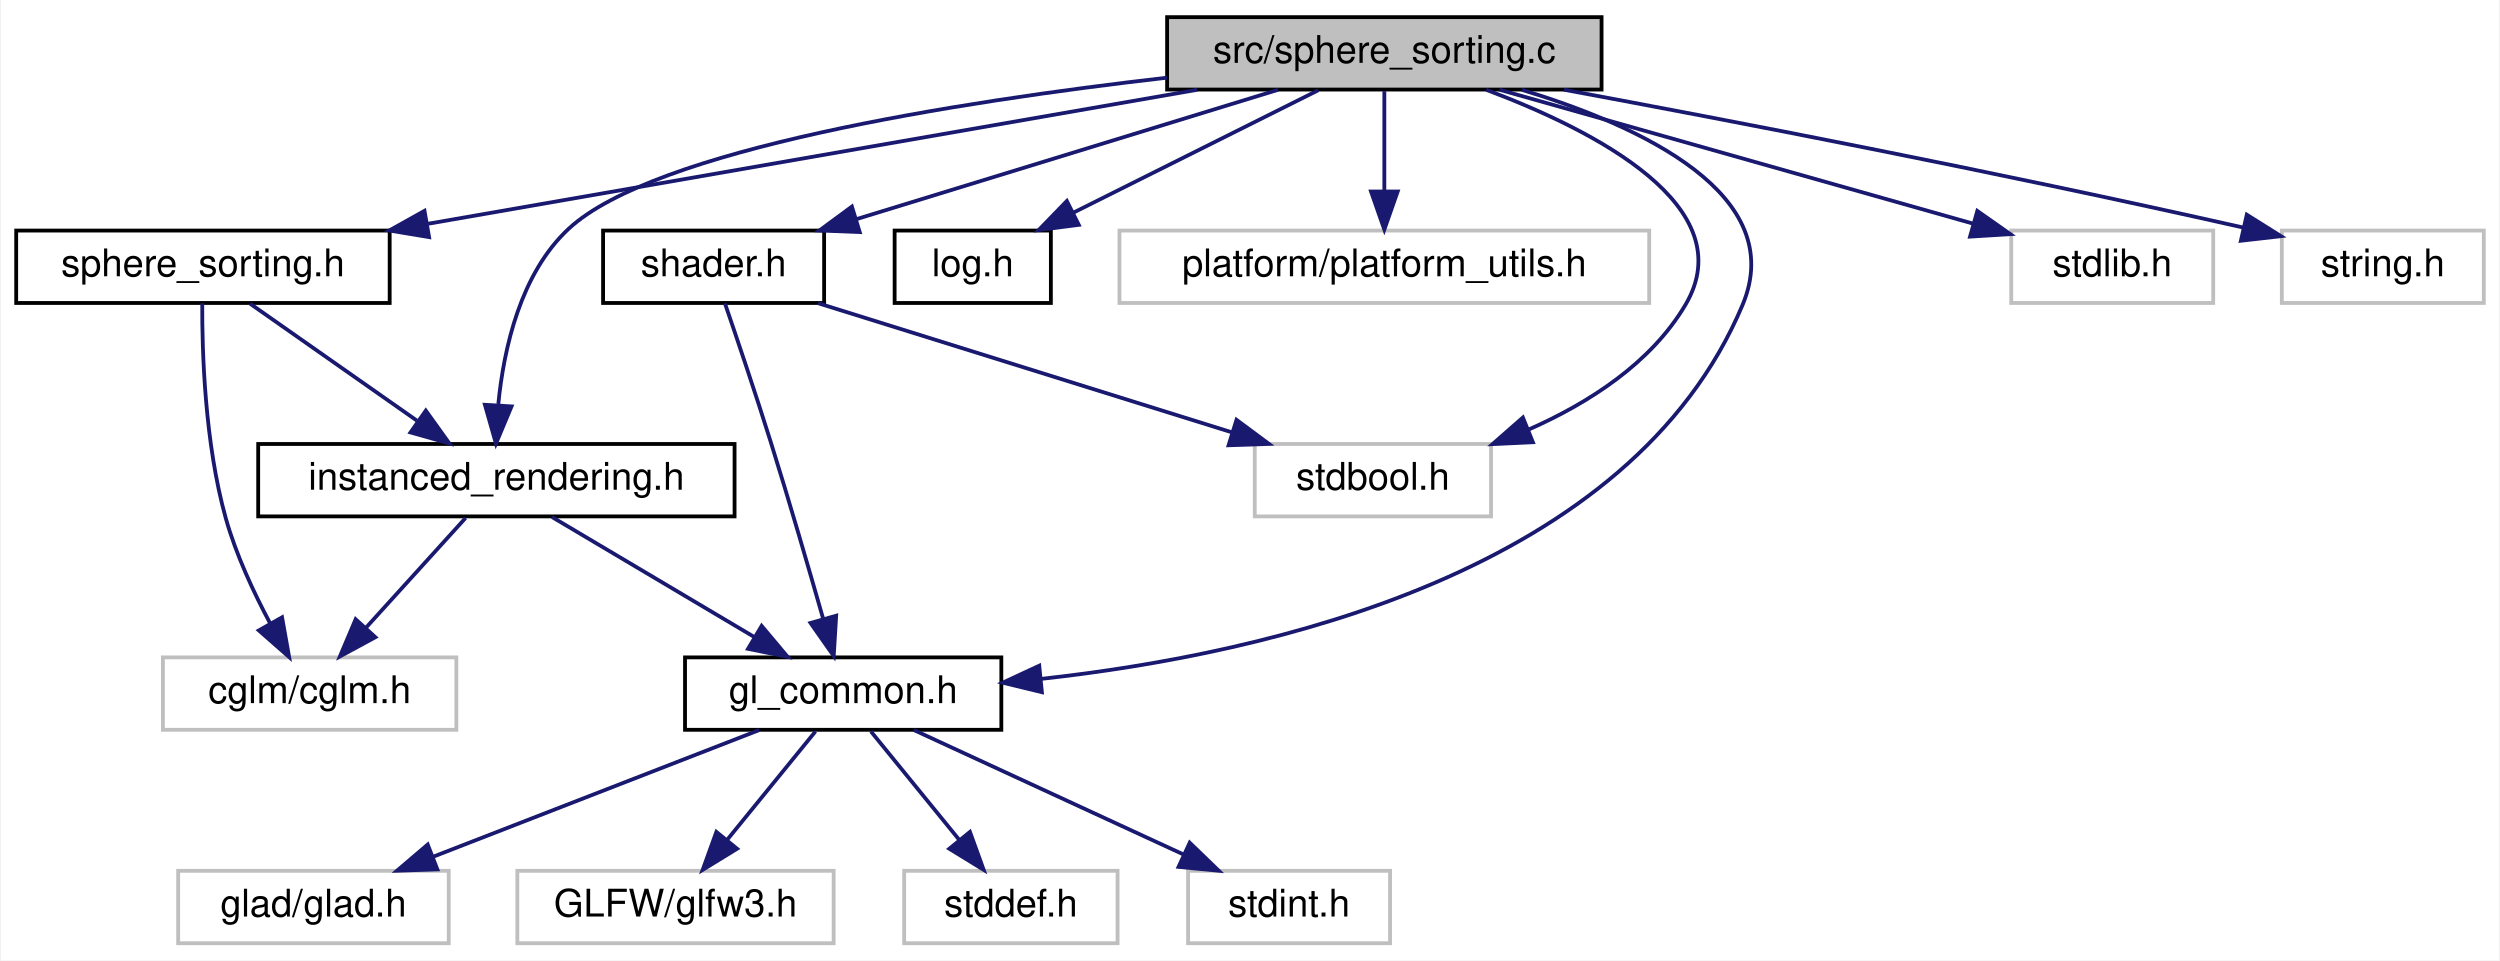
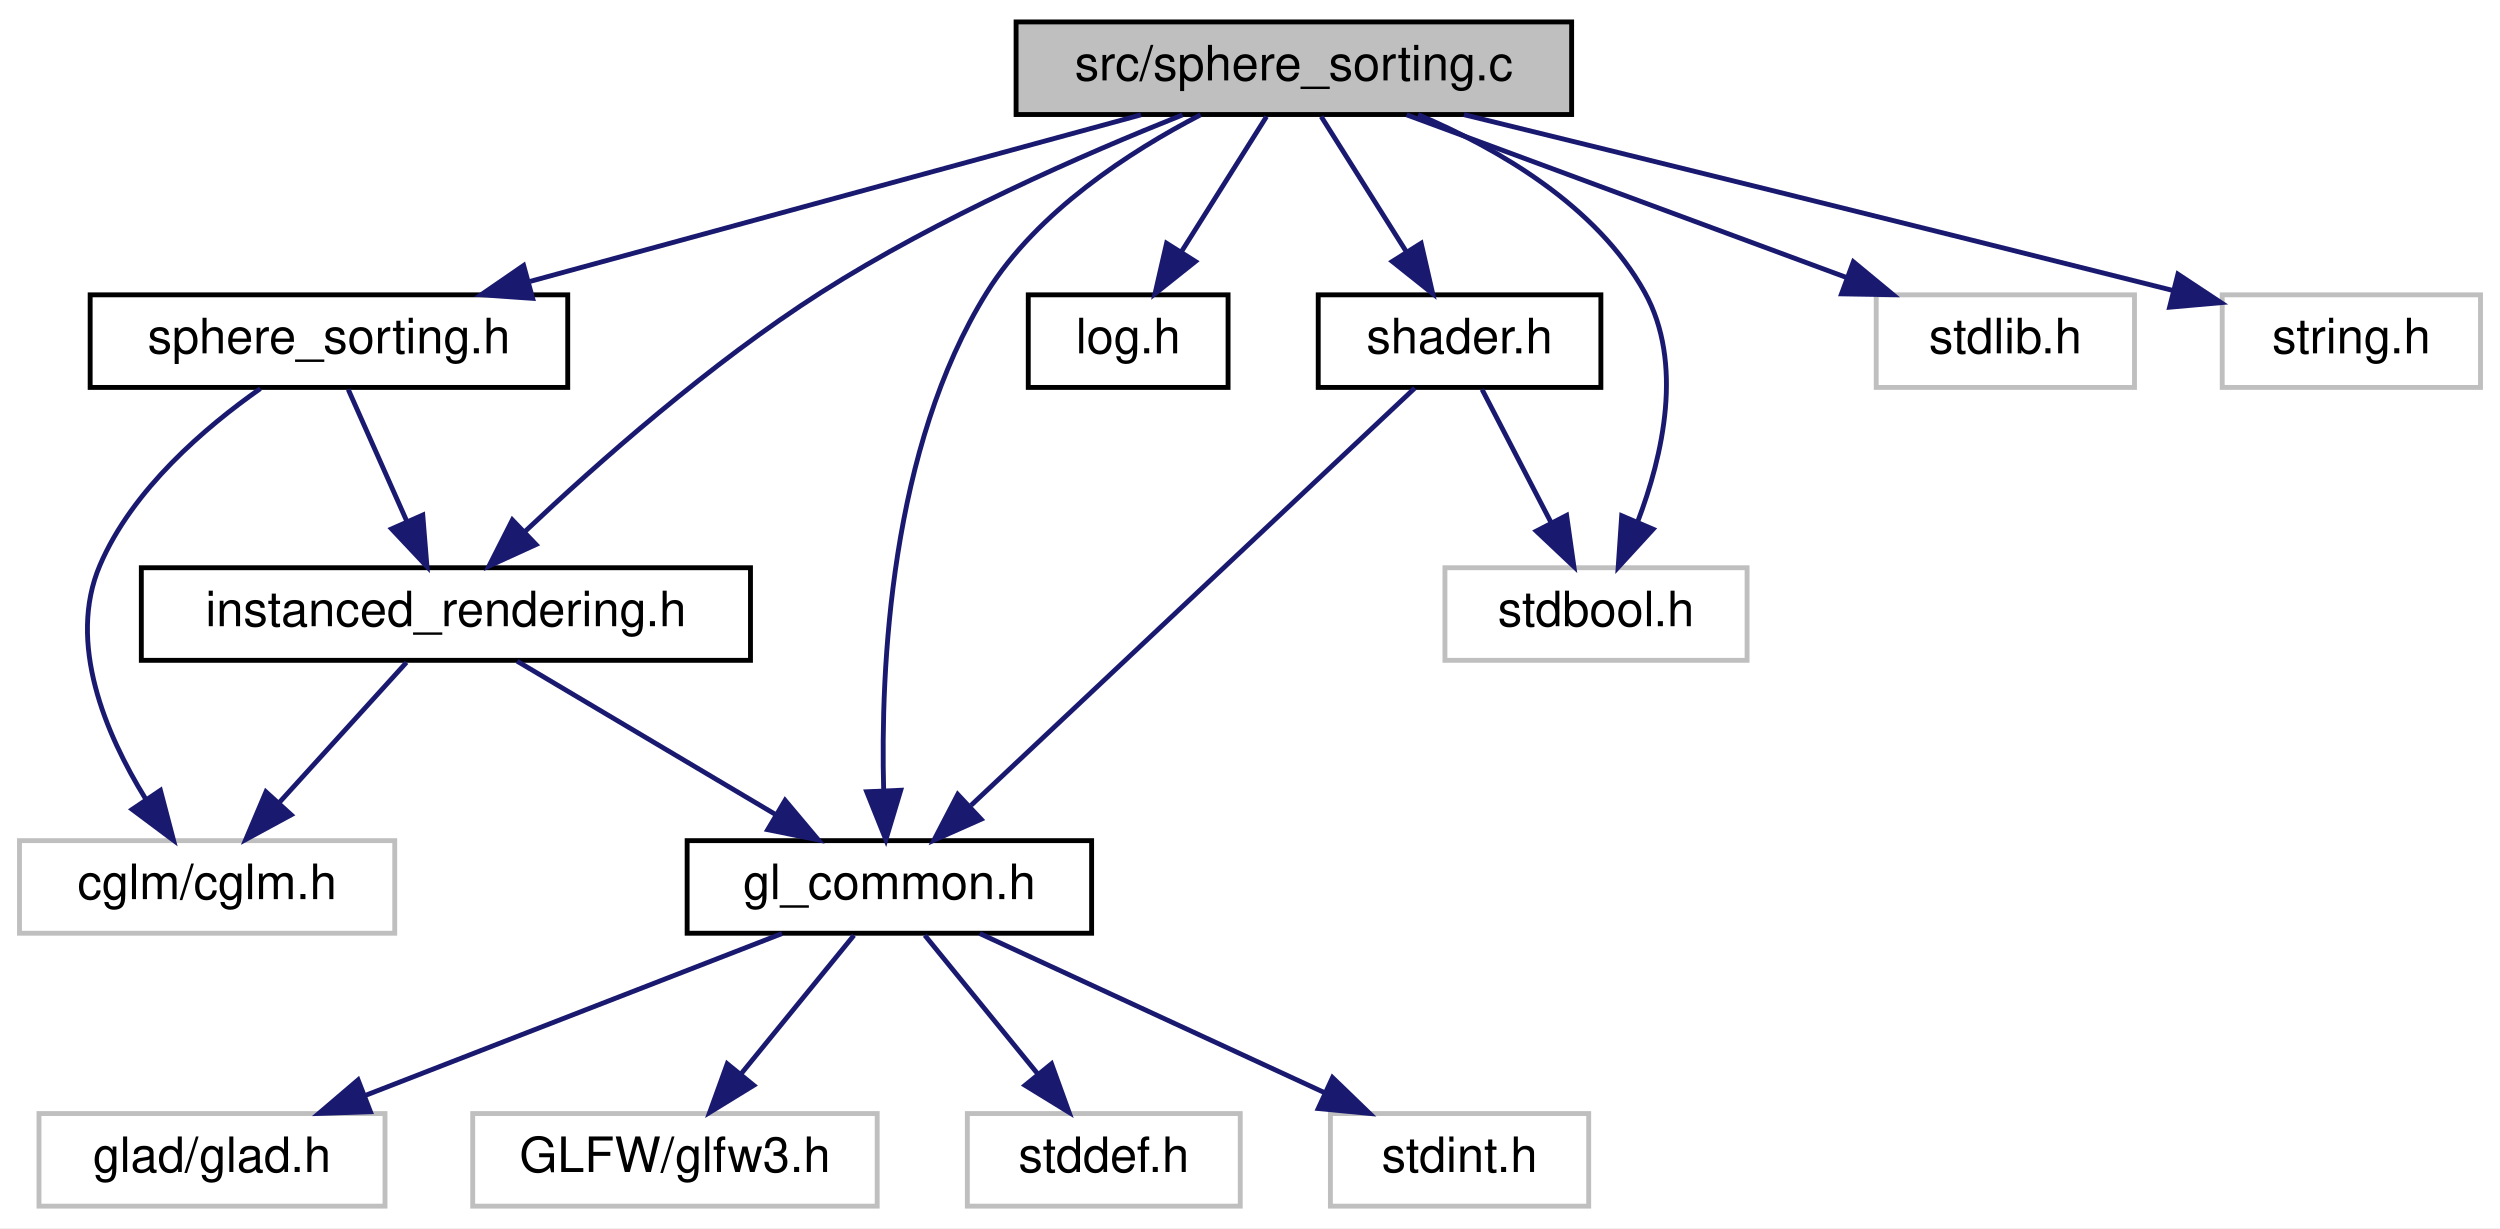
- <svg xmlns="http://www.w3.org/2000/svg" xmlns:xlink="http://www.w3.org/1999/xlink" width="656pt" height="252pt" viewBox="0.00 0.00 655.50 252.00">
+ <svg xmlns="http://www.w3.org/2000/svg" xmlns:xlink="http://www.w3.org/1999/xlink" width="513pt" height="252pt" viewBox="0.00 0.00 513.00 252.00">
  <g id="graph0" class="graph" transform="scale(1 1) rotate(0) translate(4 248)">
-     <polygon fill="white" stroke="transparent" points="-4,4 -4,-248 651.5,-248 651.5,4 -4,4" />
+     <polygon fill="white" stroke="transparent" points="-4,4 -4,-248 509,-248 509,4 -4,4" />
    <g id="node1" class="node">
      <g id="a_node1">
        <a xlink:title=" ">
-           <polygon fill="#bfbfbf" stroke="black" points="302,-224.5 302,-243.5 416,-243.5 416,-224.5 302,-224.5" />
-           <text text-anchor="middle" x="359" y="-231.5" font-family="Helvetica,sans-Serif" font-size="10.00">src/sphere_sorting.c</text>
+           <polygon fill="#bfbfbf" stroke="black" points="204.5,-224.5 204.5,-243.5 318.5,-243.5 318.5,-224.5 204.5,-224.5" />
+           <text text-anchor="middle" x="261.5" y="-231.5" font-family="Helvetica,sans-Serif" font-size="10.00">src/sphere_sorting.c</text>
        </a>
      </g>
    </g>
    <g id="node2" class="node">
      <g id="a_node2">
        <a xlink:href="sphere__sorting_8h.html" target="_top" xlink:title="Back-to-front sorting for transparent geometry.">
-           <polygon fill="white" stroke="black" points="0,-168.5 0,-187.5 98,-187.5 98,-168.5 0,-168.5" />
-           <text text-anchor="middle" x="49" y="-175.5" font-family="Helvetica,sans-Serif" font-size="10.00">sphere_sorting.h</text>
+           <polygon fill="white" stroke="black" points="14.5,-168.5 14.5,-187.5 112.5,-187.5 112.5,-168.5 14.5,-168.5" />
+           <text text-anchor="middle" x="63.5" y="-175.5" font-family="Helvetica,sans-Serif" font-size="10.00">sphere_sorting.h</text>
        </a>
      </g>
    </g>
    <g id="edge1" class="edge">
-       <path fill="none" stroke="midnightblue" d="M309.88,-224.44C255.12,-214.9 166.59,-199.48 108.09,-189.29" />
-       <polygon fill="midnightblue" stroke="midnightblue" points="108.34,-185.78 97.89,-187.52 107.14,-192.68 108.34,-185.78" />
+       <path fill="none" stroke="midnightblue" d="M230.13,-224.44C196.24,-215.2 142.1,-200.44 104.78,-190.26" />
+       <polygon fill="midnightblue" stroke="midnightblue" points="105.3,-186.77 94.73,-187.52 103.45,-193.52 105.3,-186.77" />
    </g>
    <g id="node3" class="node">
      <g id="a_node3">
        <a xlink:href="instanced__rendering_8h.html" target="_top" xlink:title="Mesh-based instanced rendering for spheres.">
-           <polygon fill="white" stroke="black" points="63.5,-112.5 63.5,-131.5 188.5,-131.5 188.5,-112.5 63.5,-112.5" />
-           <text text-anchor="middle" x="126" y="-119.5" font-family="Helvetica,sans-Serif" font-size="10.00">instanced_rendering.h</text>
+           <polygon fill="white" stroke="black" points="25,-112.5 25,-131.5 150,-131.5 150,-112.5 25,-112.5" />
+           <text text-anchor="middle" x="87.5" y="-119.5" font-family="Helvetica,sans-Serif" font-size="10.00">instanced_rendering.h</text>
        </a>
      </g>
    </g>
    <g id="edge11" class="edge">
-       <path fill="none" stroke="midnightblue" d="M301.99,-227.62C246.53,-221.25 167.46,-208.79 145,-188 132.34,-176.28 127.95,-156.63 126.51,-142" />
-       <polygon fill="midnightblue" stroke="midnightblue" points="129.98,-141.36 125.89,-131.59 122.99,-141.78 129.98,-141.36" />
+       <path fill="none" stroke="midnightblue" d="M238.66,-224.43C218.42,-216.36 188.45,-203.27 164.5,-188 141.85,-173.55 118.67,-153.05 103.74,-138.95" />
+       <polygon fill="midnightblue" stroke="midnightblue" points="105.99,-136.26 96.35,-131.86 101.14,-141.31 105.99,-136.26" />
    </g>
    <g id="node4" class="node">
      <g id="a_node4">
        <a xlink:href="gl__common_8h.html" target="_top" xlink:title="Common OpenGL definitions, RAII helpers, and utilities.">
-           <polygon fill="white" stroke="black" points="175.5,-56.5 175.5,-75.5 258.5,-75.5 258.5,-56.5 175.5,-56.5" />
-           <text text-anchor="middle" x="217" y="-63.5" font-family="Helvetica,sans-Serif" font-size="10.00">gl_common.h</text>
+           <polygon fill="white" stroke="black" points="137,-56.5 137,-75.5 220,-75.5 220,-56.5 137,-56.5" />
+           <text text-anchor="middle" x="178.5" y="-63.5" font-family="Helvetica,sans-Serif" font-size="10.00">gl_common.h</text>
        </a>
      </g>
    </g>
    <g id="edge10" class="edge">
-       <path fill="none" stroke="midnightblue" d="M395.11,-224.43C426.48,-214.89 465.12,-196.91 453,-168 423.67,-98.07 329.07,-76.48 268.92,-69.86" />
-       <polygon fill="midnightblue" stroke="midnightblue" points="269.14,-66.37 258.85,-68.86 268.45,-73.33 269.14,-66.37" />
+       <path fill="none" stroke="midnightblue" d="M242.35,-224.44C227.91,-216.95 208.88,-204.66 198.5,-188 178.68,-156.19 176.66,-110.91 177.33,-85.73" />
+       <polygon fill="midnightblue" stroke="midnightblue" points="180.83,-85.84 177.78,-75.69 173.84,-85.53 180.83,-85.84" />
    </g>
    <g id="node10" class="node">
      <g id="a_node10">
        <a xlink:href="log_8h.html" target="_top" xlink:title="Thread-safe logging utility with timestamps and severity levels.">
-           <polygon fill="white" stroke="black" points="230.5,-168.5 230.5,-187.5 271.5,-187.5 271.5,-168.5 230.5,-168.5" />
-           <text text-anchor="middle" x="251" y="-175.5" font-family="Helvetica,sans-Serif" font-size="10.00">log.h</text>
+           <polygon fill="white" stroke="black" points="207,-168.5 207,-187.5 248,-187.5 248,-168.5 207,-168.5" />
+           <text text-anchor="middle" x="227.5" y="-175.5" font-family="Helvetica,sans-Serif" font-size="10.00">log.h</text>
        </a>
      </g>
    </g>
    <g id="edge12" class="edge">
-       <path fill="none" stroke="midnightblue" d="M341.65,-224.32C324.33,-215.66 297.48,-202.24 277.5,-192.25" />
-       <polygon fill="midnightblue" stroke="midnightblue" points="278.82,-189 268.31,-187.65 275.69,-195.26 278.82,-189" />
+       <path fill="none" stroke="midnightblue" d="M255.89,-224.08C251.13,-216.53 244.18,-205.49 238.35,-196.23" />
+       <polygon fill="midnightblue" stroke="midnightblue" points="241.3,-194.35 233.01,-187.75 235.38,-198.08 241.3,-194.35" />
    </g>
    <g id="node11" class="node">
      <g id="a_node11">
-         <a xlink:title=" ">
-           <polygon fill="white" stroke="#bfbfbf" points="289.5,-168.5 289.5,-187.5 428.5,-187.5 428.5,-168.5 289.5,-168.5" />
-           <text text-anchor="middle" x="359" y="-175.5" font-family="Helvetica,sans-Serif" font-size="10.00">platform/platform_utils.h</text>
+         <a xlink:href="shader_8h.html" target="_top" xlink:title="High-level OpenGL shader management with metadata and uniform caching.">
+           <polygon fill="white" stroke="black" points="266.5,-168.5 266.5,-187.5 324.5,-187.5 324.5,-168.5 266.5,-168.5" />
+           <text text-anchor="middle" x="295.5" y="-175.5" font-family="Helvetica,sans-Serif" font-size="10.00">shader.h</text>
        </a>
      </g>
    </g>
    <g id="edge13" class="edge">
-       <path fill="none" stroke="midnightblue" d="M359,-224.08C359,-217.01 359,-206.86 359,-197.99" />
-       <polygon fill="midnightblue" stroke="midnightblue" points="362.5,-197.75 359,-187.75 355.5,-197.75 362.5,-197.75" />
+       <path fill="none" stroke="midnightblue" d="M267.11,-224.08C271.87,-216.53 278.82,-205.49 284.65,-196.23" />
+       <polygon fill="midnightblue" stroke="midnightblue" points="287.62,-198.08 289.99,-187.75 281.7,-194.35 287.62,-198.08" />
    </g>
    <g id="node12" class="node">
      <g id="a_node12">
-         <a xlink:href="shader_8h.html" target="_top" xlink:title="High-level OpenGL shader management with metadata and uniform caching.">
-           <polygon fill="white" stroke="black" points="154,-168.5 154,-187.5 212,-187.5 212,-168.5 154,-168.5" />
-           <text text-anchor="middle" x="183" y="-175.5" font-family="Helvetica,sans-Serif" font-size="10.00">shader.h</text>
+         <a xlink:title=" ">
+           <polygon fill="white" stroke="#bfbfbf" points="292.5,-112.5 292.5,-131.5 354.5,-131.5 354.5,-112.5 292.5,-112.5" />
+           <text text-anchor="middle" x="323.5" y="-119.5" font-family="Helvetica,sans-Serif" font-size="10.00">stdbool.h</text>
        </a>
      </g>
    </g>
-     <g id="edge14" class="edge">
-       <path fill="none" stroke="midnightblue" d="M331.11,-224.44C301.25,-215.28 253.69,-200.69 220.54,-190.52" />
-       <polygon fill="midnightblue" stroke="midnightblue" points="221.34,-187.1 210.76,-187.52 219.29,-193.8 221.34,-187.1" />
+     <g id="edge16" class="edge">
+       <path fill="none" stroke="midnightblue" d="M287,-224.47C303.49,-217.48 323.64,-205.79 333.5,-188 341.53,-173.52 337.25,-154.58 332.03,-140.89" />
+       <polygon fill="midnightblue" stroke="midnightblue" points="335.21,-139.41 328.05,-131.6 328.77,-142.17 335.21,-139.41" />
    </g>
    <g id="node13" class="node">
      <g id="a_node13">
        <a xlink:title=" ">
-           <polygon fill="white" stroke="#bfbfbf" points="325,-112.5 325,-131.5 387,-131.5 387,-112.5 325,-112.5" />
-           <text text-anchor="middle" x="356" y="-119.5" font-family="Helvetica,sans-Serif" font-size="10.00">stdbool.h</text>
+           <polygon fill="white" stroke="#bfbfbf" points="381,-168.5 381,-187.5 434,-187.5 434,-168.5 381,-168.5" />
+           <text text-anchor="middle" x="407.5" y="-175.5" font-family="Helvetica,sans-Serif" font-size="10.00">stdlib.h</text>
        </a>
      </g>
    </g>
    <g id="edge17" class="edge">
-       <path fill="none" stroke="midnightblue" d="M385.72,-224.44C414.2,-213.77 453.24,-193.75 438,-168 428.96,-152.72 412.69,-142.29 397.01,-135.35" />
-       <polygon fill="midnightblue" stroke="midnightblue" points="397.98,-131.96 387.39,-131.46 395.36,-138.45 397.98,-131.96" />
+       <path fill="none" stroke="midnightblue" d="M284.63,-224.44C308.98,-215.44 347.51,-201.19 374.92,-191.05" />
+       <polygon fill="midnightblue" stroke="midnightblue" points="376.31,-194.27 384.47,-187.52 373.88,-187.7 376.31,-194.27" />
    </g>
    <g id="node14" class="node">
      <g id="a_node14">
        <a xlink:title=" ">
-           <polygon fill="white" stroke="#bfbfbf" points="523.5,-168.5 523.5,-187.5 576.5,-187.5 576.5,-168.5 523.5,-168.5" />
-           <text text-anchor="middle" x="550" y="-175.5" font-family="Helvetica,sans-Serif" font-size="10.00">stdlib.h</text>
+           <polygon fill="white" stroke="#bfbfbf" points="452,-168.5 452,-187.5 505,-187.5 505,-168.5 452,-168.5" />
+           <text text-anchor="middle" x="478.5" y="-175.5" font-family="Helvetica,sans-Serif" font-size="10.00">string.h</text>
        </a>
      </g>
    </g>
    <g id="edge18" class="edge">
-       <path fill="none" stroke="midnightblue" d="M389.26,-224.44C423.01,-214.9 477.58,-199.47 513.62,-189.28" />
-       <polygon fill="midnightblue" stroke="midnightblue" points="514.6,-192.65 523.27,-186.56 512.69,-185.91 514.6,-192.65" />
-     </g>
-     <g id="node15" class="node">
-       <g id="a_node15">
-         <a xlink:title=" ">
-           <polygon fill="white" stroke="#bfbfbf" points="594.5,-168.5 594.5,-187.5 647.5,-187.5 647.5,-168.5 594.5,-168.5" />
-           <text text-anchor="middle" x="621" y="-175.5" font-family="Helvetica,sans-Serif" font-size="10.00">string.h</text>
-         </a>
-       </g>
-     </g>
-     <g id="edge19" class="edge">
-       <path fill="none" stroke="midnightblue" d="M406.12,-224.46C449.98,-216.32 517.41,-203.37 584.41,-188.28" />
-       <polygon fill="midnightblue" stroke="midnightblue" points="585.31,-191.66 594.28,-186.03 583.76,-184.83 585.31,-191.66" />
+       <path fill="none" stroke="midnightblue" d="M296.41,-224.47C331.07,-215.98 385.95,-202.47 442.02,-188.36" />
+       <polygon fill="midnightblue" stroke="midnightblue" points="442.91,-191.74 451.75,-185.9 441.2,-184.96 442.91,-191.74" />
    </g>
    <g id="edge2" class="edge">
-       <path fill="none" stroke="midnightblue" d="M61.37,-168.32C73.16,-160.06 91.13,-147.45 105.14,-137.63" />
-       <polygon fill="midnightblue" stroke="midnightblue" points="107.48,-140.26 113.66,-131.65 103.46,-134.53 107.48,-140.26" />
+       <path fill="none" stroke="midnightblue" d="M67.46,-168.08C70.71,-160.77 75.42,-150.18 79.45,-141.1" />
+       <polygon fill="midnightblue" stroke="midnightblue" points="82.75,-142.31 83.61,-131.75 76.35,-139.47 82.75,-142.31" />
    </g>
    <g id="node9" class="node">
      <g id="a_node9">
        <a xlink:title=" ">
-           <polygon fill="white" stroke="#bfbfbf" points="38.5,-56.5 38.5,-75.5 115.5,-75.5 115.5,-56.5 38.5,-56.5" />
-           <text text-anchor="middle" x="77" y="-63.5" font-family="Helvetica,sans-Serif" font-size="10.00">cglm/cglm.h</text>
+           <polygon fill="white" stroke="#bfbfbf" points="0,-56.5 0,-75.5 77,-75.5 77,-56.5 0,-56.5" />
+           <text text-anchor="middle" x="38.5" y="-63.5" font-family="Helvetica,sans-Serif" font-size="10.00">cglm/cglm.h</text>
        </a>
      </g>
    </g>
    <g id="edge9" class="edge">
-       <path fill="none" stroke="midnightblue" d="M48.82,-168.41C48.76,-155.8 49.49,-131.64 55,-112 57.67,-102.48 62.31,-92.53 66.64,-84.42" />
-       <polygon fill="midnightblue" stroke="midnightblue" points="69.76,-86.02 71.62,-75.59 63.66,-82.58 69.76,-86.02" />
+       <path fill="none" stroke="midnightblue" d="M49.42,-168.26C38.15,-160.35 23.15,-147.58 16.5,-132 9.72,-116.13 17.66,-97.41 25.83,-84.15" />
+       <polygon fill="midnightblue" stroke="midnightblue" points="28.92,-85.82 31.61,-75.57 23.12,-81.91 28.92,-85.82" />
    </g>
    <g id="edge3" class="edge">
-       <path fill="none" stroke="midnightblue" d="M140.62,-112.32C154.95,-103.82 177.01,-90.73 193.75,-80.8" />
-       <polygon fill="midnightblue" stroke="midnightblue" points="195.6,-83.77 202.42,-75.65 192.03,-77.75 195.6,-83.77" />
+       <path fill="none" stroke="midnightblue" d="M102.12,-112.32C116.45,-103.82 138.51,-90.73 155.25,-80.8" />
+       <polygon fill="midnightblue" stroke="midnightblue" points="157.1,-83.77 163.92,-75.65 153.53,-77.75 157.1,-83.77" />
    </g>
    <g id="edge8" class="edge">
-       <path fill="none" stroke="midnightblue" d="M117.91,-112.08C110.84,-104.3 100.41,-92.8 91.85,-83.37" />
-       <polygon fill="midnightblue" stroke="midnightblue" points="94.25,-80.8 84.94,-75.75 89.07,-85.51 94.25,-80.8" />
+       <path fill="none" stroke="midnightblue" d="M79.41,-112.08C72.34,-104.3 61.91,-92.8 53.35,-83.37" />
+       <polygon fill="midnightblue" stroke="midnightblue" points="55.75,-80.8 46.44,-75.75 50.57,-85.51 55.75,-80.8" />
    </g>
    <g id="node5" class="node">
      <g id="a_node5">
        <a xlink:title=" ">
-           <polygon fill="white" stroke="#bfbfbf" points="42.5,-0.5 42.5,-19.5 113.5,-19.5 113.5,-0.5 42.5,-0.5" />
-           <text text-anchor="middle" x="78" y="-7.5" font-family="Helvetica,sans-Serif" font-size="10.00">glad/glad.h</text>
+           <polygon fill="white" stroke="#bfbfbf" points="4,-0.5 4,-19.5 75,-19.5 75,-0.5 4,-0.5" />
+           <text text-anchor="middle" x="39.5" y="-7.5" font-family="Helvetica,sans-Serif" font-size="10.00">glad/glad.h</text>
        </a>
      </g>
    </g>
    <g id="edge4" class="edge">
-       <path fill="none" stroke="midnightblue" d="M194.98,-56.44C171.9,-47.48 135.44,-33.31 109.36,-23.18" />
-       <polygon fill="midnightblue" stroke="midnightblue" points="110.51,-19.88 99.92,-19.52 107.98,-26.4 110.51,-19.88" />
+       <path fill="none" stroke="midnightblue" d="M156.48,-56.44C133.4,-47.48 96.94,-33.31 70.86,-23.18" />
+       <polygon fill="midnightblue" stroke="midnightblue" points="72.01,-19.88 61.42,-19.52 69.48,-26.4 72.01,-19.88" />
    </g>
    <g id="node6" class="node">
      <g id="a_node6">
        <a xlink:title=" ">
-           <polygon fill="white" stroke="#bfbfbf" points="131.5,-0.5 131.5,-19.5 214.5,-19.5 214.5,-0.5 131.5,-0.5" />
-           <text text-anchor="middle" x="173" y="-7.5" font-family="Helvetica,sans-Serif" font-size="10.00">GLFW/glfw3.h</text>
+           <polygon fill="white" stroke="#bfbfbf" points="93,-0.5 93,-19.5 176,-19.5 176,-0.5 93,-0.5" />
+           <text text-anchor="middle" x="134.5" y="-7.5" font-family="Helvetica,sans-Serif" font-size="10.00">GLFW/glfw3.h</text>
        </a>
      </g>
    </g>
    <g id="edge5" class="edge">
-       <path fill="none" stroke="midnightblue" d="M209.73,-56.08C203.46,-48.38 194.21,-37.03 186.57,-27.65" />
-       <polygon fill="midnightblue" stroke="midnightblue" points="189.16,-25.29 180.13,-19.75 183.73,-29.71 189.16,-25.29" />
+       <path fill="none" stroke="midnightblue" d="M171.23,-56.08C164.96,-48.38 155.71,-37.03 148.07,-27.65" />
+       <polygon fill="midnightblue" stroke="midnightblue" points="150.66,-25.29 141.63,-19.75 145.23,-29.71 150.66,-25.29" />
    </g>
    <g id="node7" class="node">
      <g id="a_node7">
        <a xlink:title=" ">
-           <polygon fill="white" stroke="#bfbfbf" points="233,-0.5 233,-19.5 289,-19.5 289,-0.5 233,-0.5" />
-           <text text-anchor="middle" x="261" y="-7.5" font-family="Helvetica,sans-Serif" font-size="10.00">stddef.h</text>
+           <polygon fill="white" stroke="#bfbfbf" points="194.5,-0.5 194.5,-19.5 250.5,-19.5 250.5,-0.5 194.5,-0.5" />
+           <text text-anchor="middle" x="222.5" y="-7.5" font-family="Helvetica,sans-Serif" font-size="10.00">stddef.h</text>
        </a>
      </g>
    </g>
    <g id="edge6" class="edge">
-       <path fill="none" stroke="midnightblue" d="M224.27,-56.08C230.54,-48.38 239.79,-37.03 247.43,-27.65" />
-       <polygon fill="midnightblue" stroke="midnightblue" points="250.27,-29.71 253.87,-19.75 244.84,-25.29 250.27,-29.71" />
+       <path fill="none" stroke="midnightblue" d="M185.77,-56.08C192.04,-48.38 201.29,-37.03 208.93,-27.65" />
+       <polygon fill="midnightblue" stroke="midnightblue" points="211.77,-29.71 215.37,-19.75 206.34,-25.29 211.77,-29.71" />
    </g>
    <g id="node8" class="node">
      <g id="a_node8">
        <a xlink:title=" ">
-           <polygon fill="white" stroke="#bfbfbf" points="307.5,-0.5 307.5,-19.5 360.5,-19.5 360.5,-0.5 307.5,-0.5" />
-           <text text-anchor="middle" x="334" y="-7.5" font-family="Helvetica,sans-Serif" font-size="10.00">stdint.h</text>
+           <polygon fill="white" stroke="#bfbfbf" points="269,-0.5 269,-19.5 322,-19.5 322,-0.5 269,-0.5" />
+           <text text-anchor="middle" x="295.5" y="-7.5" font-family="Helvetica,sans-Serif" font-size="10.00">stdint.h</text>
        </a>
      </g>
    </g>
    <g id="edge7" class="edge">
-       <path fill="none" stroke="midnightblue" d="M235.54,-56.44C254.62,-47.64 284.57,-33.81 306.44,-23.72" />
-       <polygon fill="midnightblue" stroke="midnightblue" points="307.93,-26.88 315.55,-19.52 305,-20.53 307.93,-26.88" />
+       <path fill="none" stroke="midnightblue" d="M197.04,-56.44C216.12,-47.64 246.07,-33.81 267.94,-23.72" />
+       <polygon fill="midnightblue" stroke="midnightblue" points="269.43,-26.88 277.05,-19.52 266.5,-20.53 269.43,-26.88" />
+     </g>
+     <g id="edge14" class="edge">
+       <path fill="none" stroke="midnightblue" d="M286.32,-168.37C266.67,-149.89 220.29,-106.29 195.25,-82.74" />
+       <polygon fill="midnightblue" stroke="midnightblue" points="197.32,-79.89 187.64,-75.59 192.53,-84.99 197.32,-79.89" />
    </g>
    <g id="edge15" class="edge">
-       <path fill="none" stroke="midnightblue" d="M185.97,-168.4C189.07,-159.37 194.02,-144.73 198,-132 202.88,-116.4 208.06,-98.56 211.78,-85.53" />
-       <polygon fill="midnightblue" stroke="midnightblue" points="215.16,-86.44 214.52,-75.86 208.43,-84.53 215.16,-86.44" />
-     </g>
-     <g id="edge16" class="edge">
-       <path fill="none" stroke="midnightblue" d="M210.41,-168.44C239.77,-159.28 286.52,-144.69 319.1,-134.52" />
-       <polygon fill="midnightblue" stroke="midnightblue" points="320.21,-137.84 328.72,-131.52 318.13,-131.16 320.21,-137.84" />
+       <path fill="none" stroke="midnightblue" d="M300.12,-168.08C303.96,-160.69 309.52,-149.95 314.26,-140.81" />
+       <polygon fill="midnightblue" stroke="midnightblue" points="317.47,-142.24 318.96,-131.75 311.25,-139.02 317.47,-142.24" />
    </g>
  </g>
</svg>
